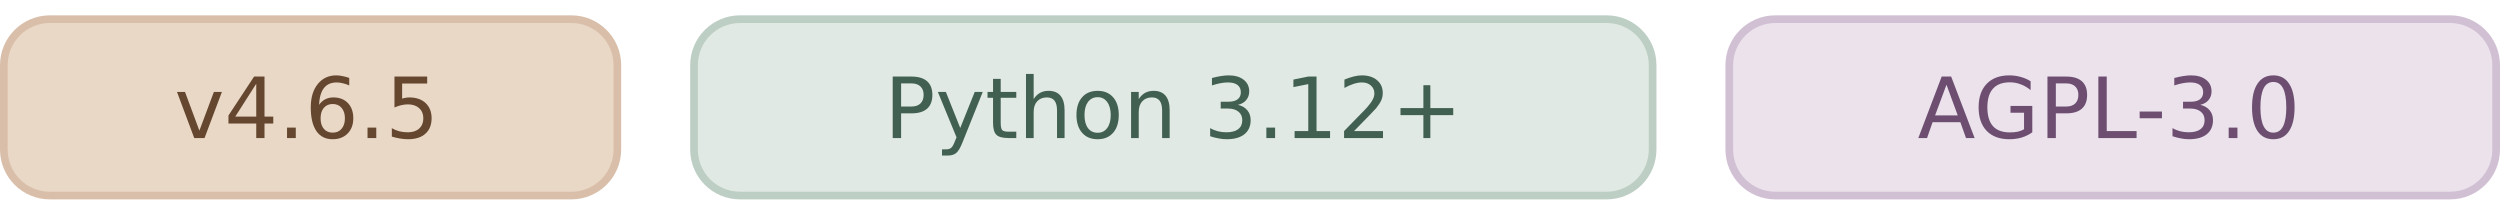
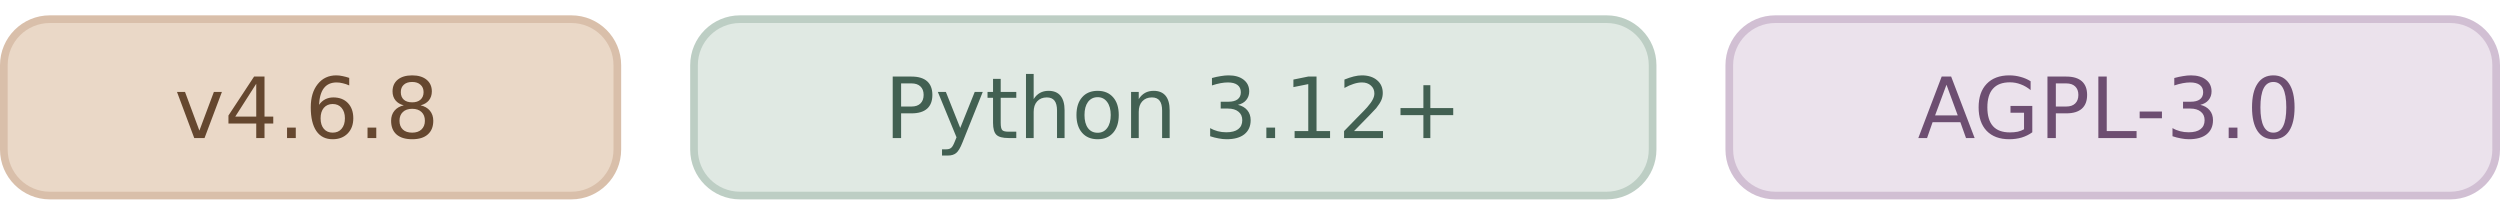
- <svg xmlns="http://www.w3.org/2000/svg" width="326" height="28" viewBox="0 0 326 28" role="img" aria-label="v4.6.5, Python 3.12+, AGPL-3.0">
+ <svg xmlns="http://www.w3.org/2000/svg" width="326" height="28" viewBox="0 0 326 28" role="img" aria-label="v4.6.8, Python 3.12+, AGPL-3.0">
  <g font-family="Verdana,DejaVu Sans,sans-serif" font-size="11" text-anchor="middle">
    <rect x="0.5" y="2.5" width="80" height="23" rx="6" fill="#ead8c7" stroke="#d9bfaa" />
-     <text x="40" y="18" fill="#65472f">v4.6.5</text>
+     <text x="40" y="18" fill="#65472f">v4.6.8</text>
    <rect x="90.5" y="2.5" width="125" height="23" rx="6" fill="#e0e9e3" stroke="#bdcec4" />
    <text x="153" y="18" fill="#426052">Python 3.12+</text>
    <rect x="225.5" y="2.5" width="100" height="23" rx="6" fill="#ebe2ec" stroke="#d1bfd3" />
    <text x="275" y="18" fill="#6d4e71">AGPL-3.0</text>
  </g>
</svg>
